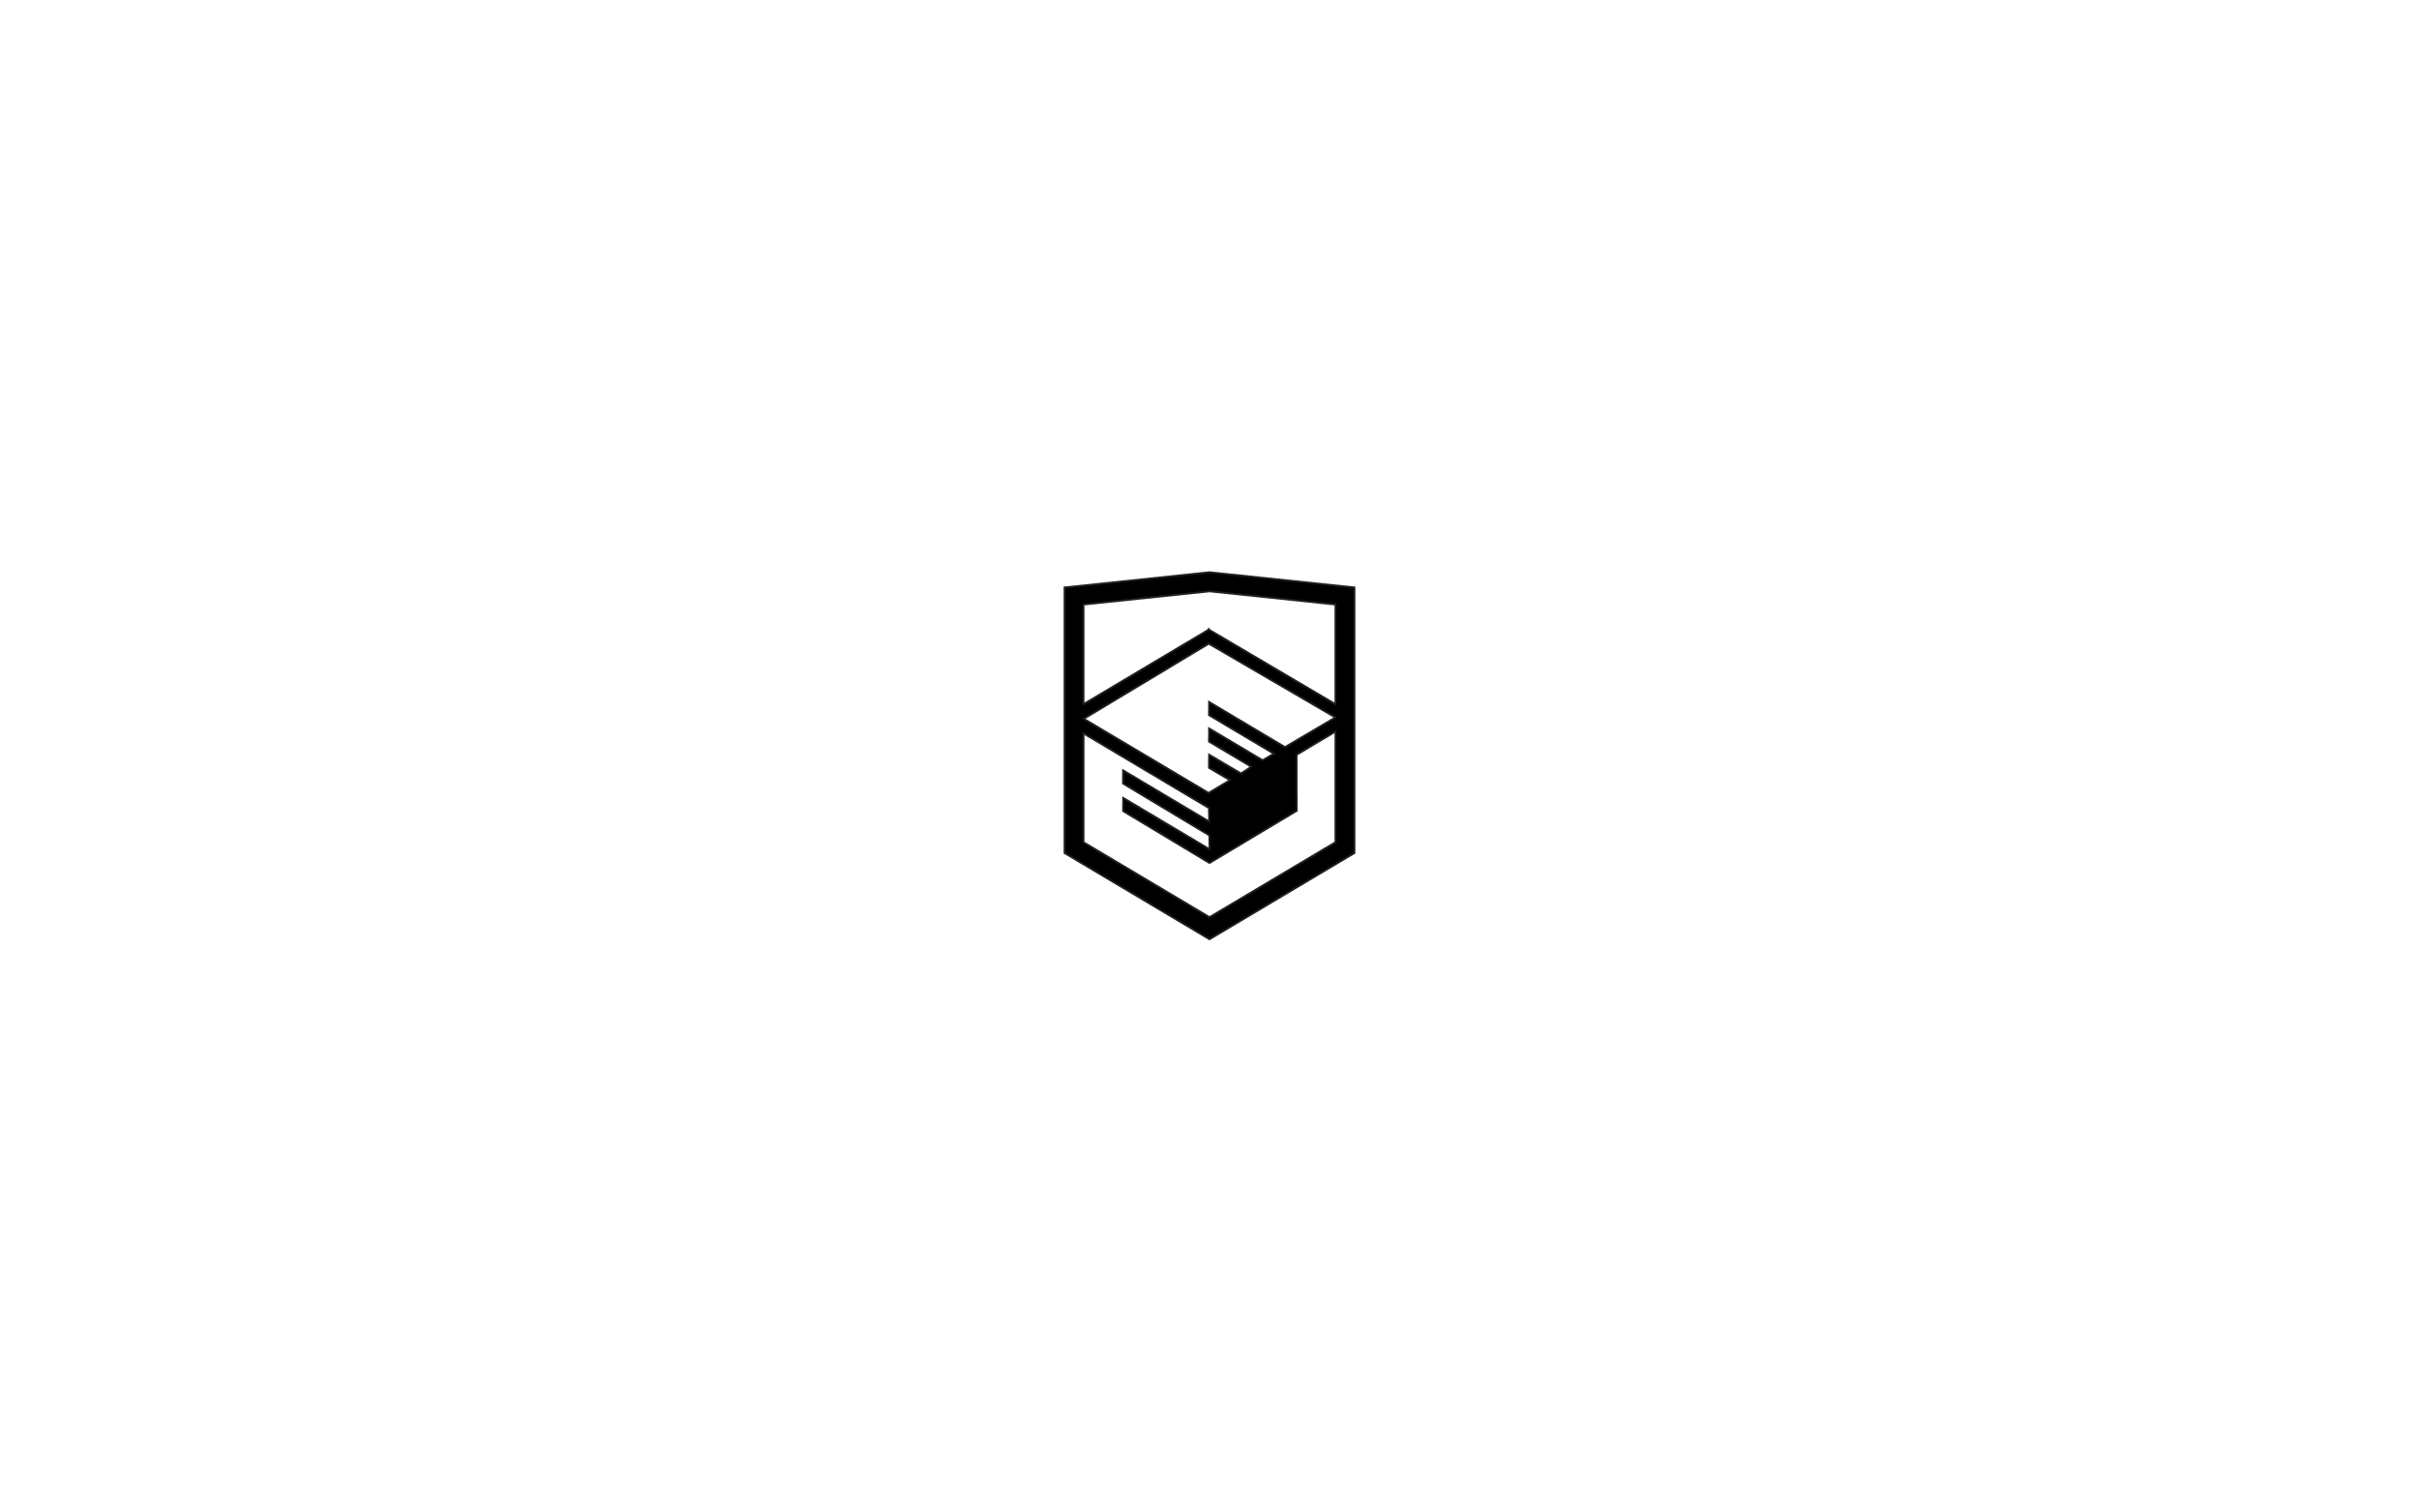
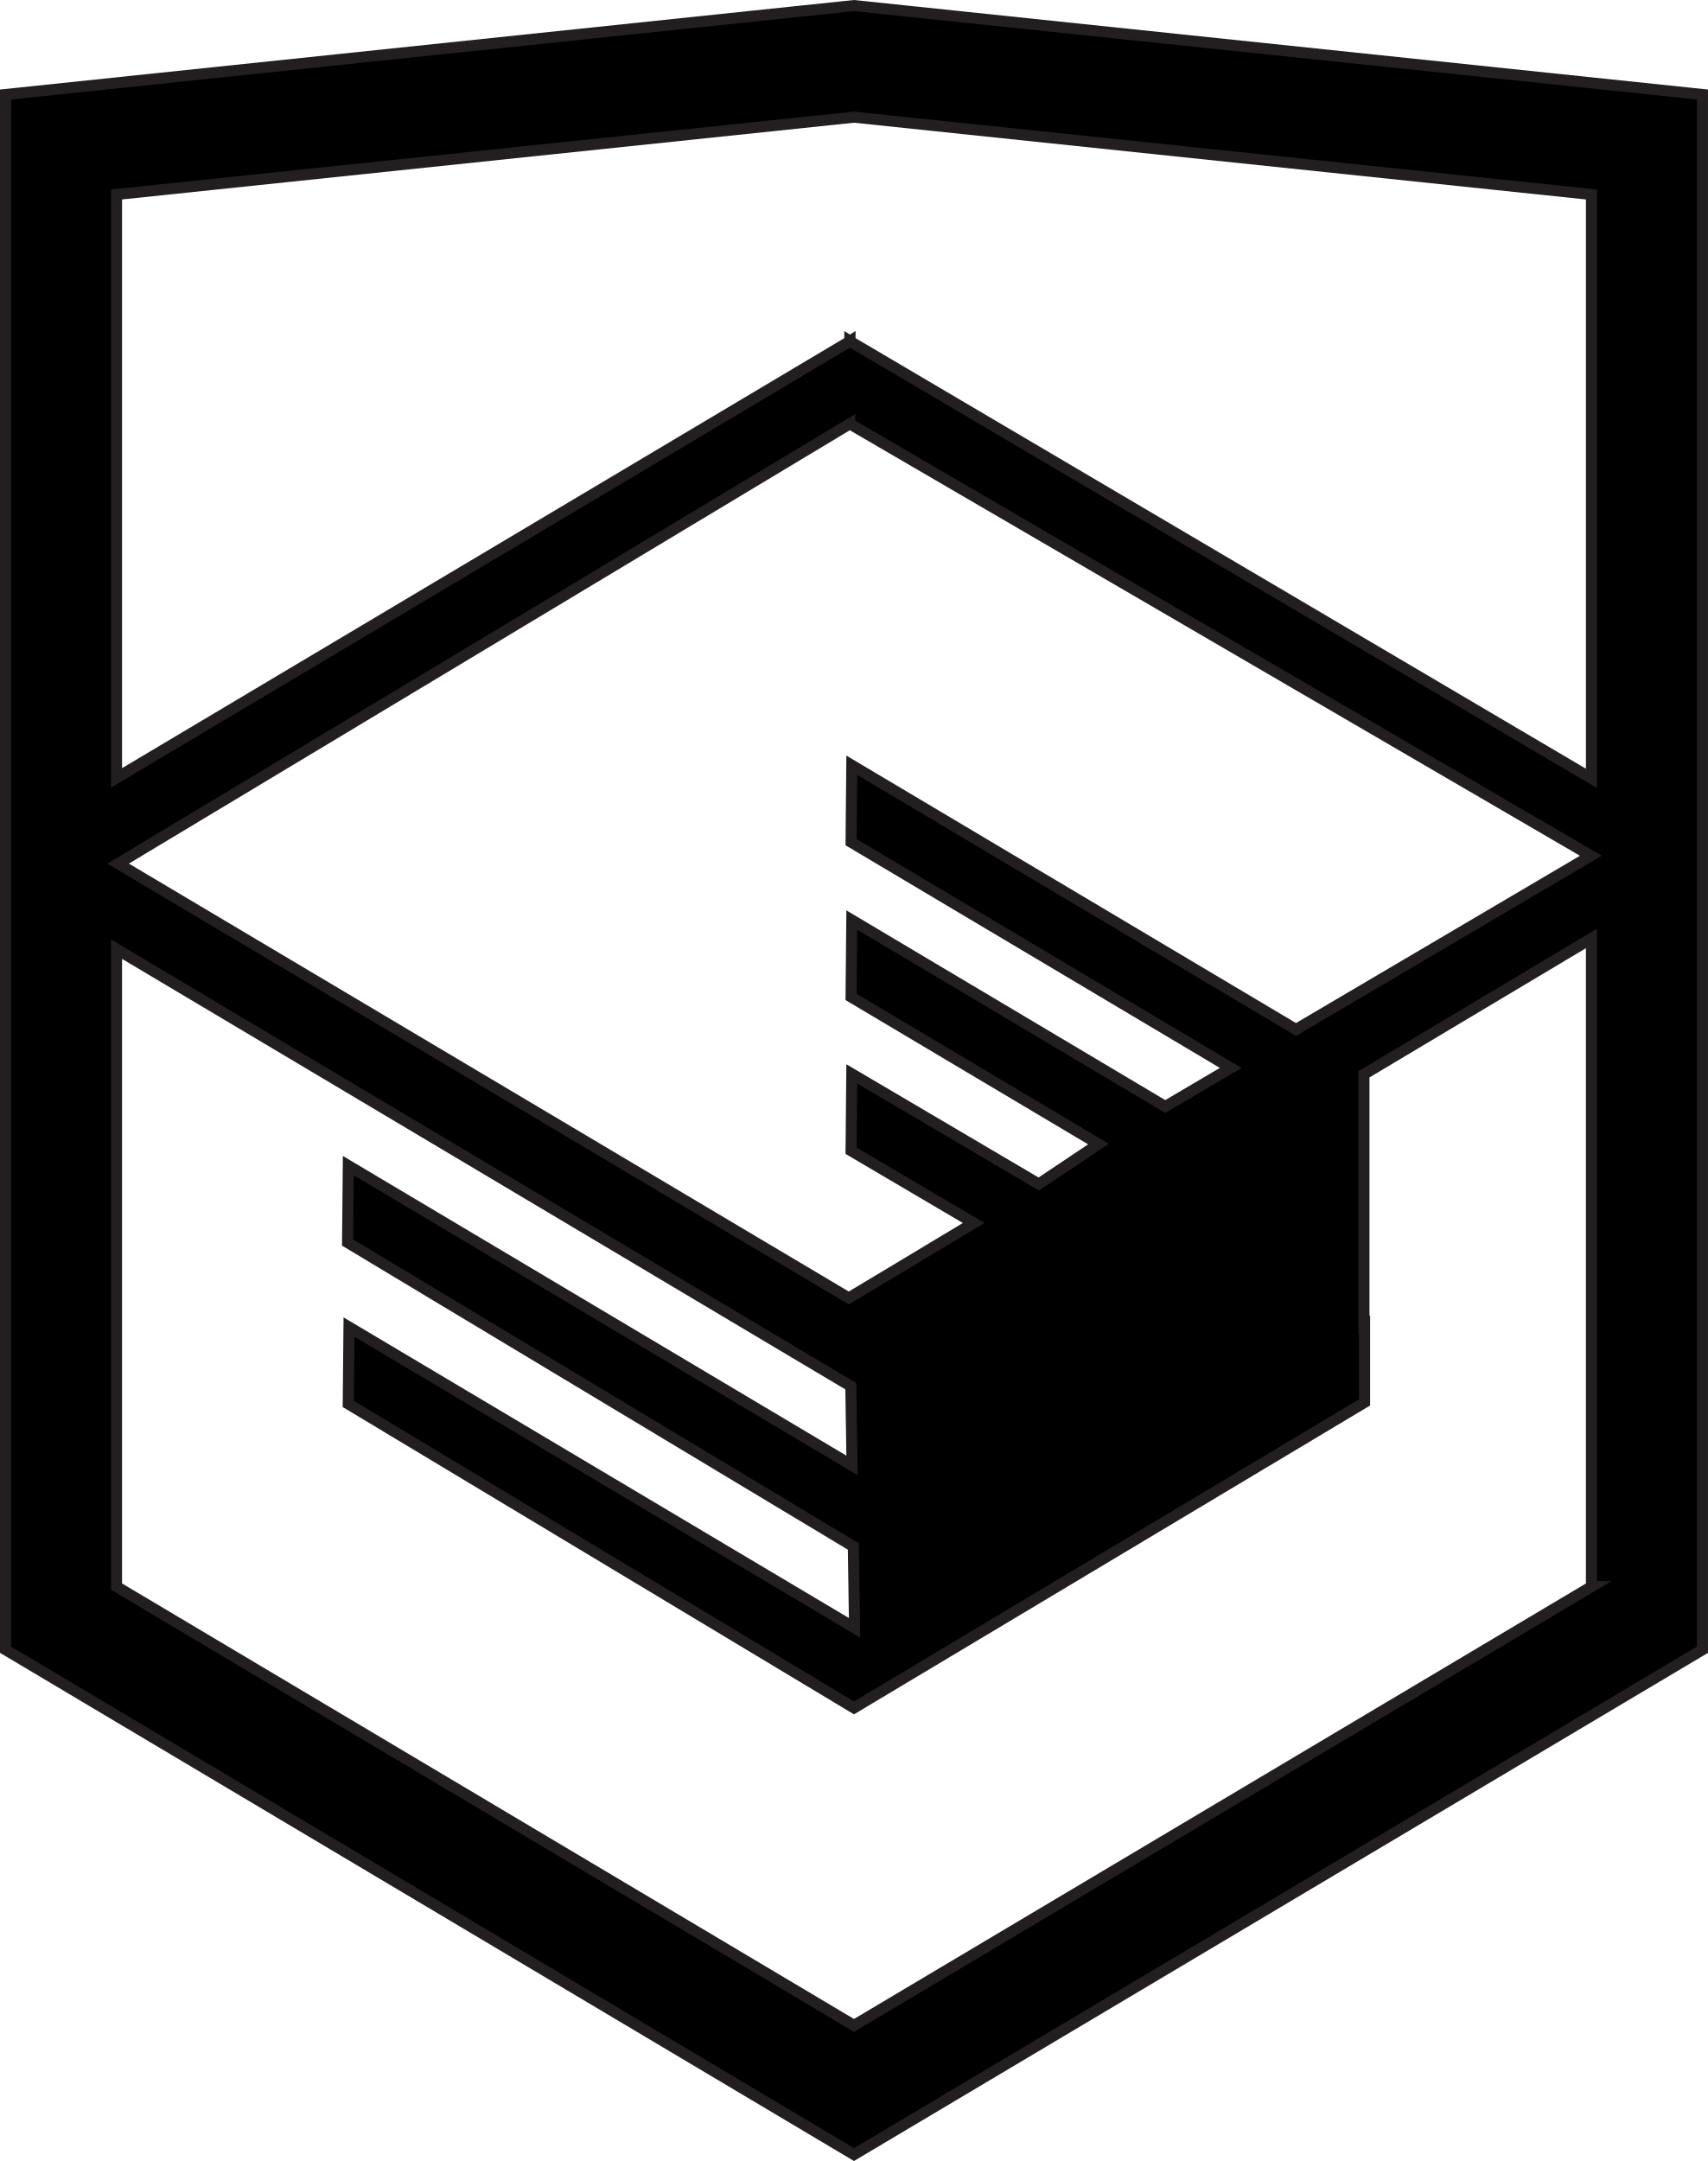
- <svg xmlns="http://www.w3.org/2000/svg" version="1.1" id="Layer_1" x="0px" y="0px" viewBox="0 0 1280 800" enable-background="new 0 0 1280 800" xml:space="preserve">
-   <path stroke="#231F20" stroke-miterlimit="10" d="M640.805,302.963l-0.807-0.084l-76.69,8.04v140.568L640,497.12l76.692-45.633  V310.919L640.805,302.963z M706.66,445.783L640,485.446l-66.66-39.663v-57.615l66.374,39.506l0.111,7.159l-45.534-27.1l-0.067,6.951  l45.715,27.475l0.113,7.35l-45.7-27.186l-0.066,6.95L640,456.748l46.152-27.615v-6.982l-0.058,0.034v-2.386v-2.864v-17.456  l20.565-12.281V445.783z M706.606,379.724l-18.236,10.744l-8.419,4.96l-40.149-23.884l-0.066,6.951l34.316,20.407l-0.304,0.18  l-0.739,0.435l-4.876,2.872l-28.332-16.854l-0.066,6.951l22.362,13.298l-5.276,3.529l-0.128,0.077l-16.892-9.951l-0.066,6.95  l11.084,6.527l-11.291,6.779l-66.044-39.259l66.139-39.755v0.007L706.606,379.724z M706.66,372.732l-67.02-39.508v-0.01  l-0.008,0.005l-0.008-0.005v0.01l-66.284,39.462v-52.731l66.661-6.989l66.659,6.989V372.732z" />
+ <svg xmlns="http://www.w3.org/2000/svg" version="1.1" id="Layer_1" x="0px" y="0px" viewBox="0 0 154.384 195.325" enable-background="new 0 0 154.384 195.325" xml:space="preserve">
+   <path stroke="#231F20" stroke-miterlimit="10" d="M77.997,0.587L77.19,0.503L0.5,8.543v140.568l76.692,45.633l76.692-45.633V8.543  L77.997,0.587z M143.852,143.407l-66.66,39.663l-66.66-39.663V85.791l66.374,39.506l0.111,7.159l-45.534-27.1l-0.067,6.951  l45.715,27.475l0.113,7.35l-45.7-27.186l-0.066,6.95l45.714,27.475l46.152-27.615v-6.982l-0.058,0.034v-2.386v-2.864V97.102  l20.565-12.281V143.407z M143.798,77.347l-18.236,10.744l-8.419,4.96L76.994,69.168l-0.066,6.951l34.316,20.407l-0.304,0.18  l-0.739,0.435l-4.876,2.872L76.994,83.159l-0.066,6.951l22.362,13.298l-5.276,3.529l-0.128,0.077l-16.892-9.951l-0.066,6.95  l11.084,6.527l-11.291,6.779L10.677,78.06l66.139-39.755v0.007L143.798,77.347z M143.852,70.356l-67.02-39.508v-0.01l-0.008,0.005  l-0.008-0.005v0.01L10.532,70.309V17.578l66.661-6.989l66.659,6.989V70.356z" />
</svg>
